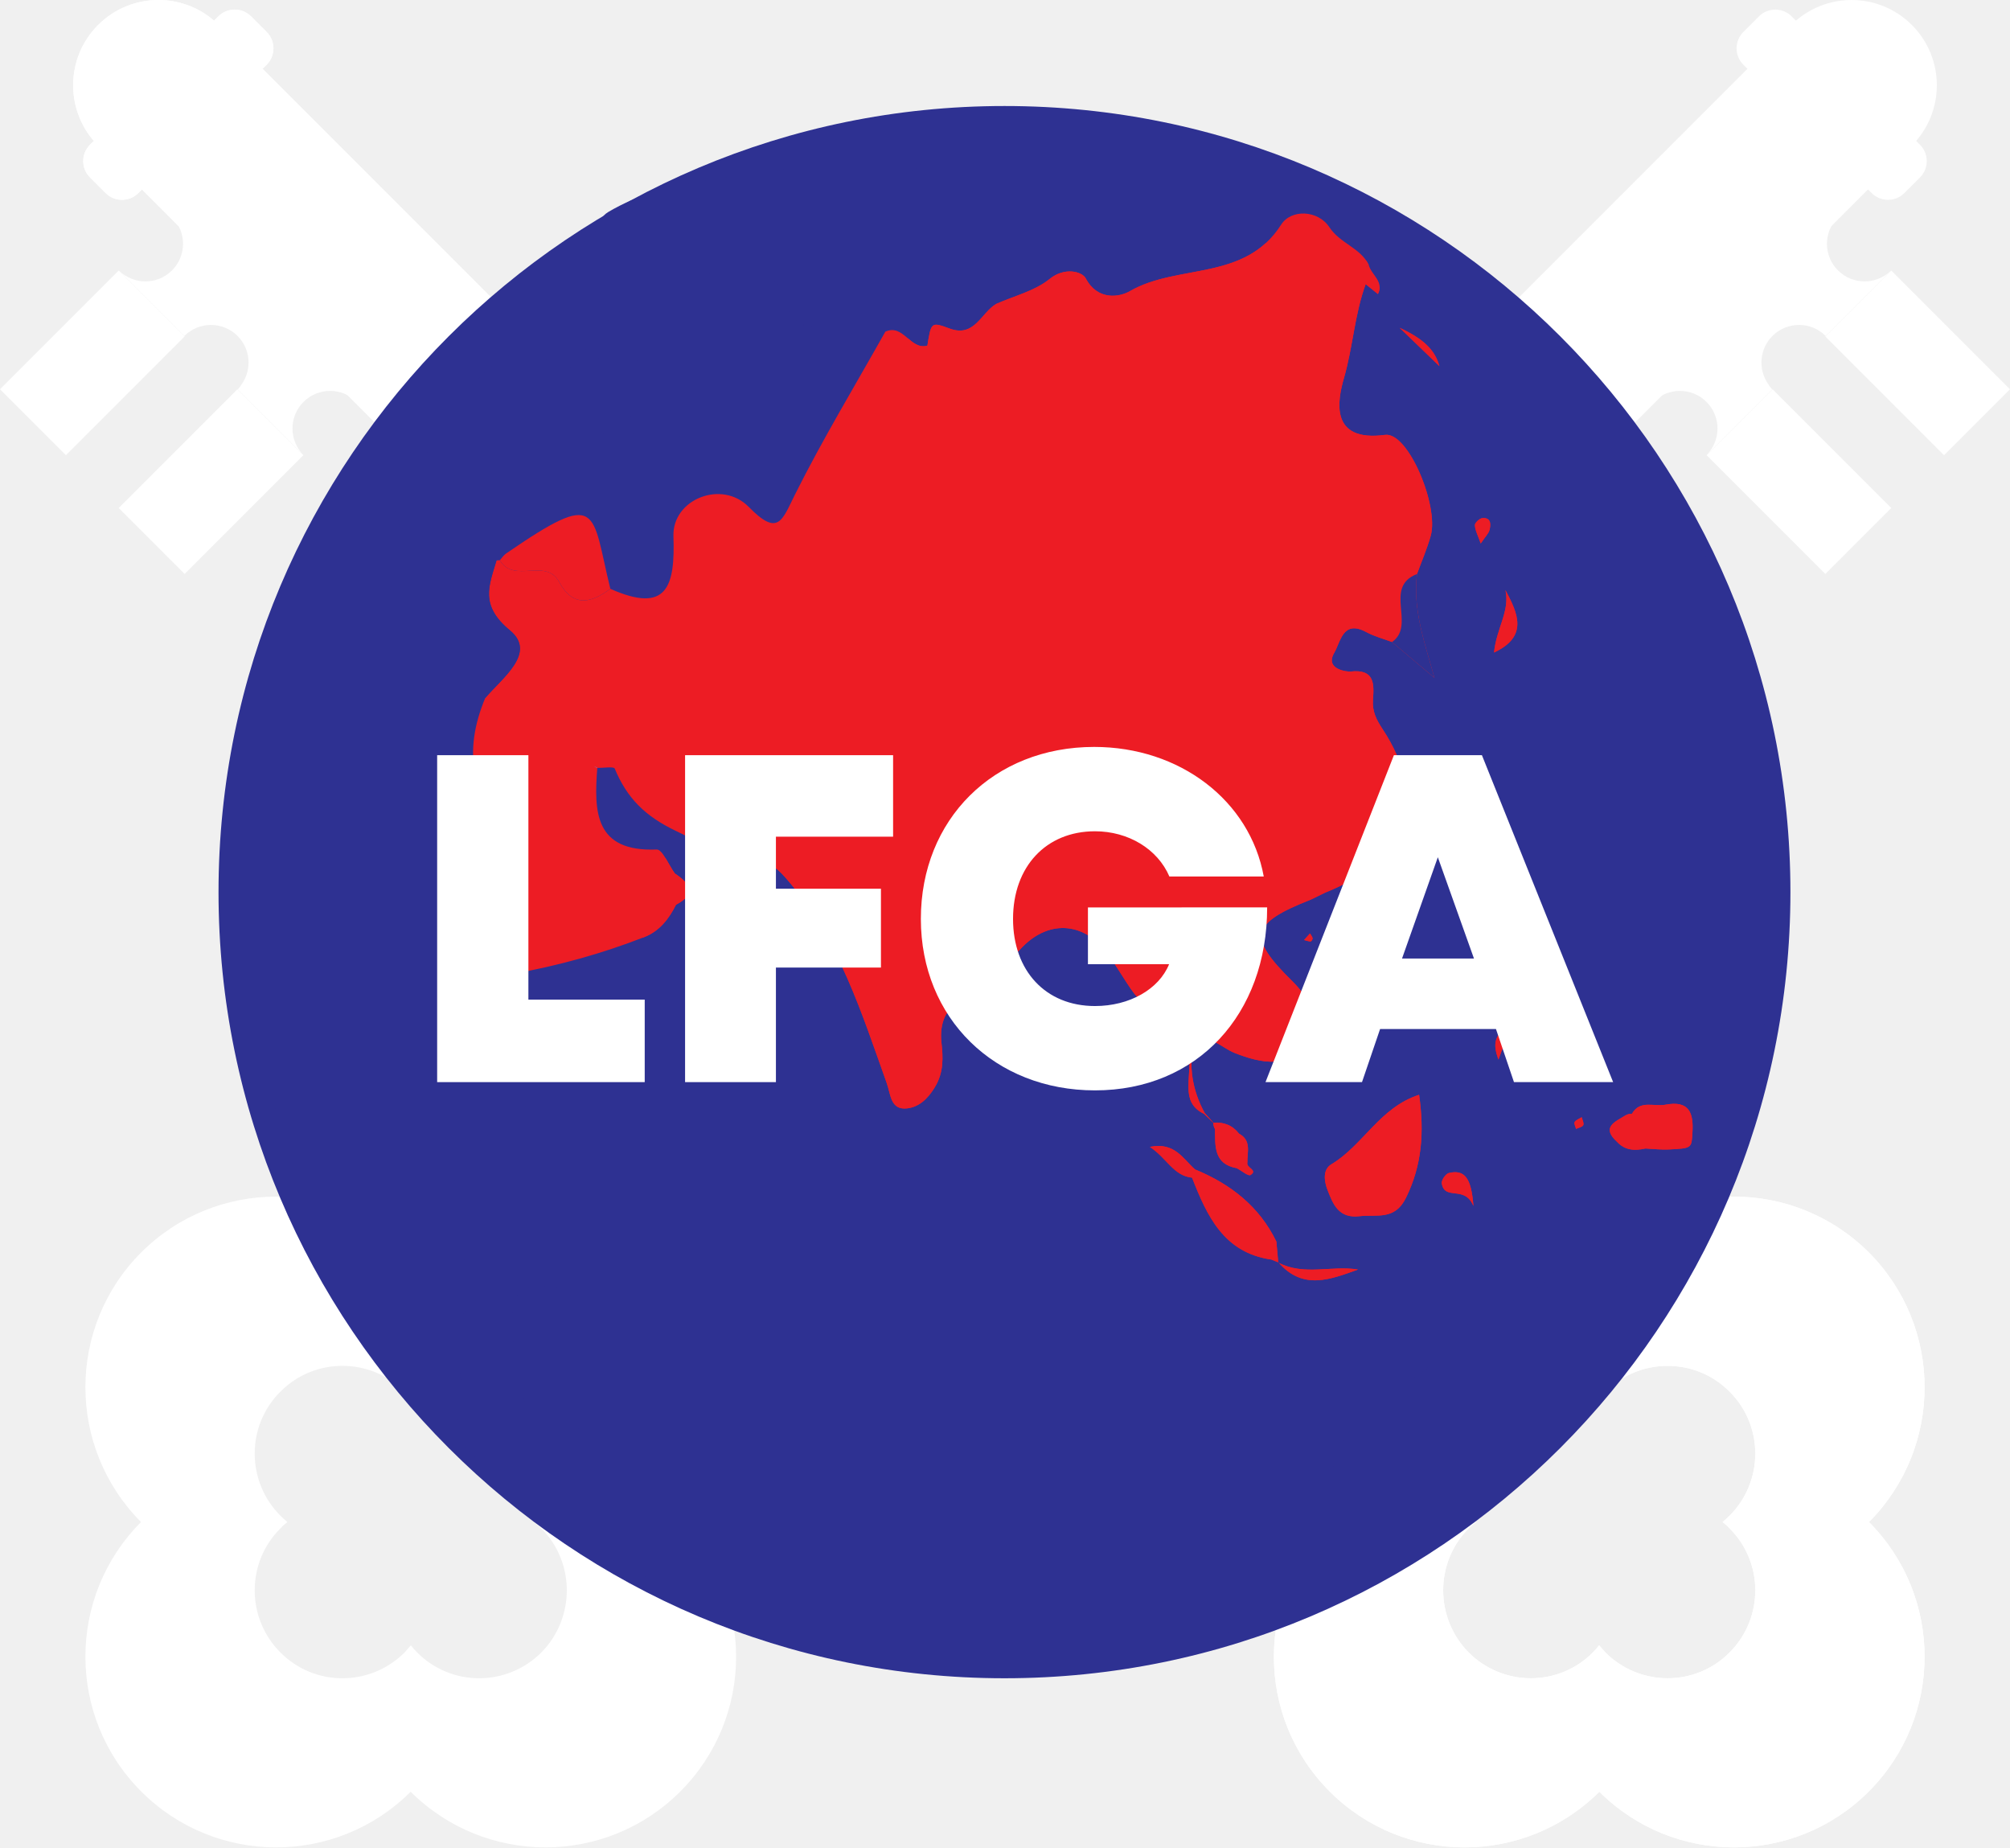
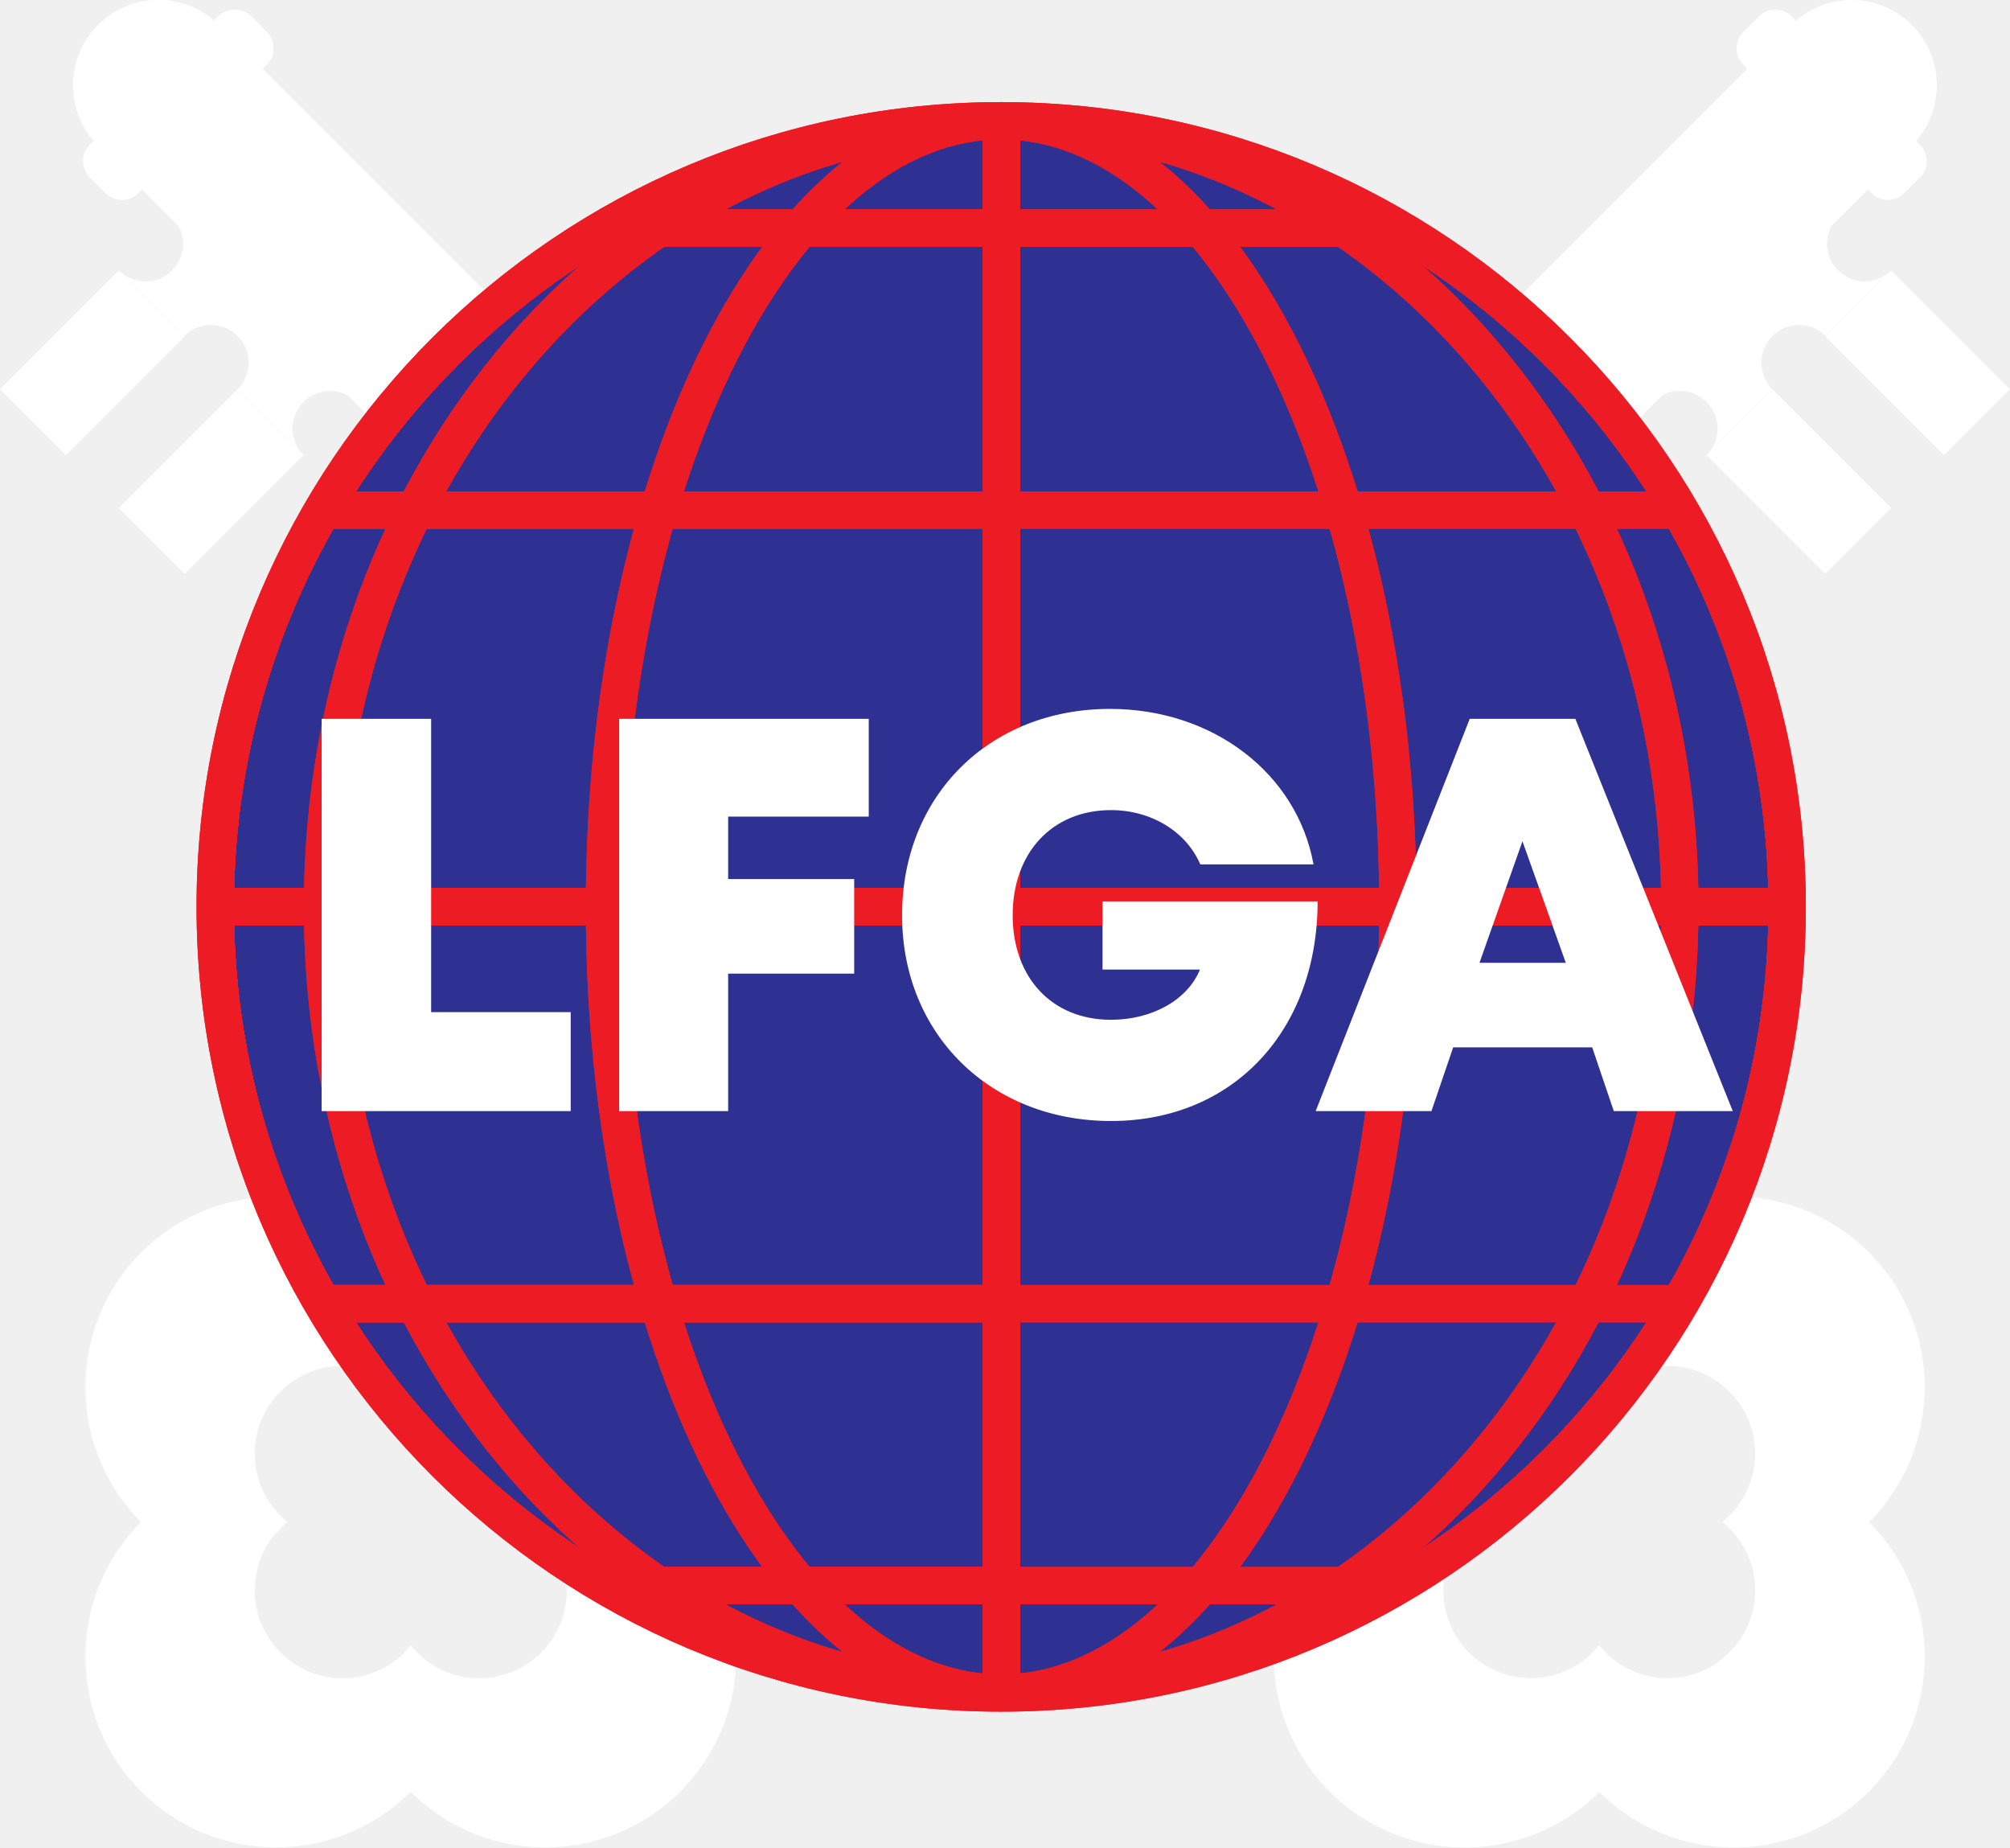
- <svg xmlns="http://www.w3.org/2000/svg" version="1.1" x="0px" y="0px" width="215.247px" height="197.789px" viewBox="0 0 215.247 197.789" style="enable-background:new 0 0 215.247 197.789;" xml:space="preserve">
+ <svg xmlns="http://www.w3.org/2000/svg" xmlns:xlink="http://www.w3.org/1999/xlink" version="1.1" x="0px" y="0px" width="215.247px" height="197.789px" viewBox="0 0 215.247 197.789" style="enable-background:new 0 0 215.247 197.789;" xml:space="preserve">
  <style type="text/css">
	.st0{fill:#FFFFFF;}
	.st1{fill:#2E3192;}
- 	.st2{fill:#ED1C24;}
- 	.st3{fill:#5796E0;}
- 	.st4{fill:none;}
- 	.st5{font-family:'Mont-HeavyDEMO';}
- 	.st6{font-size:50px;}
- 	.st7{letter-spacing:-1;}
+ 	.st2{enable-background:new    ;}
+ 	.st3{clip-path:url(#SVGID_3_);enable-background:new    ;}
+ 	.st4{fill:none;stroke:#ED1C24;stroke-width:4;stroke-miterlimit:10;}
+ 	.st5{clip-path:url(#SVGID_3_);fill:none;stroke:#ED1C24;stroke-width:4;stroke-miterlimit:10;}
+ 	.st6{clip-path:url(#SVGID_4_);enable-background:new    ;}
+ 	.st7{clip-path:url(#SVGID_4_);fill:none;stroke:#ED1C24;stroke-width:4;stroke-miterlimit:10;}
+ 	.st8{fill:none;}
+ 	.st9{clip-path:url(#SVGID_6_);enable-background:new    ;}
+ 	.st10{clip-path:url(#SVGID_6_);fill:none;stroke:#ED1C24;stroke-width:4;stroke-miterlimit:10;}
+ 	.st11{clip-path:url(#SVGID_8_);enable-background:new    ;}
+ 	.st12{clip-path:url(#SVGID_8_);fill:none;stroke:#ED1C24;stroke-width:4;stroke-miterlimit:10;}
+ 	.st13{font-family:'Mont-HeavyDEMO';}
+ 	.st14{font-size:60px;}
+ 	.st15{letter-spacing:-1;}
</style>
  <defs>
</defs>
  <g>
    <g>
      <g>
        <g>
-           <path class="st0" d="M99.16,137.752c3.677,3.645,3.677,9.612,0,13.289c-3.645,3.677-9.612,3.677-13.289,0      c-0.226-0.258-0.452-0.516-0.677-0.774c-0.194,0.258-0.419,0.516-0.677,0.774c-3.645,3.677-9.612,3.677-13.289,0      c-3.645-3.677-3.645-9.644,0-13.289c0.258-0.258,0.516-0.484,0.774-0.677c-0.258-0.226-0.516-0.452-0.774-0.677      c-3.645-3.677-3.645-9.644,0-13.289c3.677-3.677,9.644-3.677,13.289,0c0.258,0.226,0.484,0.484,0.677,0.742      c0.226-0.258,0.452-0.516,0.677-0.742c3.677-3.677,9.644-3.677,13.289,0c3.677,3.645,3.677,9.612,0,13.289      c-0.226,0.226-0.484,0.451-0.742,0.677C98.677,137.268,98.935,137.494,99.16,137.752z" />
-         </g>
-       </g>
-       <g>
-         <g>
          <path class="st0" d="M93.905,98.592l40.85,40.944l3.527,3.527c2.368,2.368,6.241,2.368,8.609,0l4.303-4.303      c2.368-2.368,2.368-6.241,0-8.606l-45.322-45.314C99.274,85.988,94.656,91.873,93.905,98.592z" />
          <path class="st0" d="M40.176,49.618c-0.961,0.961-0.961,2.532,0,3.493l2.754,2.754c0.961,0.961,2.532,0.961,3.493,0      l17.329-17.329c0.961-0.961,0.961-2.532,0-3.493l-2.754-2.754c-0.961-0.961-2.532-0.961-3.493,0L40.176,49.618z" />
          <path class="st0" d="M9.635,15.5c-0.961,0.961-0.961,2.532,0,3.493l1.68,1.68c0.961,0.961,2.532,0.961,3.493,0L28.56,6.922      c0.961-0.961,0.961-2.532,0-3.493l-1.68-1.68c-0.961-0.961-2.532-0.961-3.493,0L9.635,15.5z" />
          <g>
            <g>
              <g>
                <path class="st0" d="M200.12,134.083c-7.971-7.945-20.879-7.971-28.849,0c-7.996-7.971-20.904-7.945-28.875,0         c-7.971,7.971-7.971,20.879,0,28.875c-7.971,7.971-7.971,20.879,0,28.85c7.971,7.971,20.879,7.971,28.875,0.025         c7.971,7.945,20.879,7.945,28.849-0.025c7.971-7.971,7.971-20.879,0.025-28.85         C208.091,154.962,208.091,142.054,200.12,134.083z M185.213,163.635c3.677,3.645,3.677,9.612,0,13.289         c-3.645,3.677-9.612,3.677-13.289,0c-0.226-0.258-0.452-0.516-0.677-0.774c-0.193,0.258-0.419,0.516-0.677,0.774         c-3.645,3.677-9.612,3.677-13.289,0c-3.645-3.677-3.645-9.644,0-13.289c0.258-0.258,0.516-0.484,0.774-0.677         c-0.258-0.226-0.516-0.452-0.774-0.677c-3.645-3.677-3.645-9.644,0-13.289c3.677-3.677,9.644-3.677,13.289,0         c0.258,0.226,0.484,0.484,0.677,0.742c0.226-0.258,0.452-0.516,0.677-0.742c3.677-3.677,9.644-3.677,13.289,0         c3.677,3.645,3.677,9.612,0,13.289c-0.226,0.226-0.484,0.451-0.742,0.677C184.729,163.152,184.987,163.377,185.213,163.635z" />
              </g>
            </g>
            <g>
              <path class="st0" d="M121.021,123.197c-2.857-2.857-7.494-2.857-10.327,0c-0.2,0.175-0.376,0.376-0.526,0.577        c-0.175-0.201-0.351-0.401-0.526-0.577c-2.857-2.857-7.494-2.857-10.327,0c-2.857,2.832-2.857,7.469,0,10.327        c0.175,0.175,0.376,0.351,0.576,0.526c-0.201,0.15-0.401,0.326-0.576,0.526c-2.857,2.832-2.857,7.469,0,10.327        c2.832,2.857,7.469,2.857,10.327,0c0.175-0.201,0.351-0.401,0.526-0.602c0.15,0.2,0.326,0.401,0.526,0.602        c2.832,2.857,7.469,2.857,10.327,0c2.832-2.857,2.832-7.494,0-10.327c-0.2-0.201-0.401-0.376-0.602-0.526        c0.201-0.175,0.401-0.351,0.602-0.526C123.853,130.666,123.853,126.029,121.021,123.197z" />
            </g>
          </g>
          <path class="st0" d="M10.508,15.584l35.357,35.357c3.565,3.565,9.345,3.565,12.91,0l0,0c3.565-3.565,3.565-9.345,0-12.91      L23.419,2.674c-3.565-3.565-9.345-3.565-12.91,0l0,0C6.943,6.239,6.943,12.019,10.508,15.584z" />
        </g>
        <g>
          <g>
-             <rect x="13.61" y="46.569" transform="matrix(0.7071 -0.7071 0.7071 0.7071 -29.8404 31.0832)" class="st0" width="17.981" height="9.986" />
-             <rect x="0.898" y="33.856" transform="matrix(0.7071 -0.7071 0.7071 0.7071 -24.5747 18.3706)" class="st0" width="17.981" height="9.986" />
+             <rect x="17.607" y="42.572" transform="matrix(-0.7071 -0.7071 0.7071 -0.7071 2.1215 104.0031)" class="st0" width="9.986" height="17.981" />
+             <rect x="4.895" y="29.859" transform="matrix(-0.7071 -0.7071 0.7071 -0.7071 -10.5911 73.3123)" class="st0" width="9.986" height="17.981" />
            <g>
              <path class="st0" d="M18.421,28.95c-1.573,1.573-4.122,1.573-5.695,0l7.018,7.018c1.573-1.573,4.122-1.573,5.695,0        c1.381,1.381,1.547,3.514,0.503,5.079c-0.133,0.228-0.288,0.445-0.481,0.638l7.04,7.04c-1.573-1.573-1.573-4.122,0-5.695        c1.573-1.573,4.122-1.573,5.695,0L18.421,23.255C19.994,24.827,19.994,27.377,18.421,28.95z" />
            </g>
          </g>
          <g>
            <path class="st0" d="M93.905,98.592l40.85,40.944l3.527,3.527c2.368,2.368,6.241,2.368,8.609,0l4.303-4.303       c2.368-2.368,2.368-6.241,0-8.606l-45.322-45.314C99.274,85.988,94.656,91.873,93.905,98.592z" />
            <path class="st0" d="M40.176,49.618c-0.961,0.961-0.961,2.532,0,3.493l2.754,2.754c0.961,0.961,2.532,0.961,3.493,0       l17.329-17.329c0.961-0.961,0.961-2.532,0-3.493l-2.754-2.754c-0.961-0.961-2.532-0.961-3.493,0L40.176,49.618z" />
            <path class="st0" d="M9.635,15.5c-0.961,0.961-0.961,2.532,0,3.493l1.68,1.68c0.961,0.961,2.532,0.961,3.493,0L28.56,6.922       c0.961-0.961,0.961-2.532,0-3.493l-1.68-1.68c-0.961-0.961-2.532-0.961-3.493,0L9.635,15.5z" />
            <g>
              <g>
                <path class="st0" d="M115.44,128.778c-2.857-2.857-7.494-2.857-10.327,0c-0.2,0.175-0.376,0.376-0.526,0.577         c-0.175-0.201-0.351-0.401-0.526-0.577c-2.857-2.857-7.494-2.857-10.327,0c-2.857,2.832-2.857,7.469,0,10.327         c0.175,0.175,0.376,0.351,0.576,0.526c-0.201,0.15-0.401,0.326-0.576,0.526c-2.857,2.832-2.857,7.469,0,10.327         c2.832,2.857,7.469,2.857,10.327,0c0.175-0.201,0.351-0.401,0.526-0.602c0.15,0.2,0.326,0.401,0.526,0.602         c2.832,2.857,7.469,2.857,10.327,0c2.832-2.857,2.832-7.494,0-10.327c-0.2-0.201-0.401-0.376-0.602-0.526         c0.201-0.175,0.401-0.351,0.602-0.526C118.272,136.247,118.272,131.61,115.44,128.778z" />
              </g>
              <g>
                <g>
                  <path class="st0" d="M200.12,134.083c-7.971-7.945-20.879-7.971-28.849,0c-7.996-7.971-20.904-7.945-28.875,0          c-7.971,7.971-7.971,20.879,0,28.875c-7.971,7.971-7.971,20.879,0,28.85c7.971,7.971,20.879,7.971,28.875,0.025          c7.971,7.945,20.879,7.945,28.849-0.025c7.971-7.971,7.971-20.879,0.025-28.85          C208.091,154.962,208.091,142.054,200.12,134.083z M185.213,163.635c3.677,3.645,3.677,9.612,0,13.289          c-3.645,3.677-9.612,3.677-13.289,0c-0.226-0.258-0.452-0.516-0.677-0.774c-0.193,0.258-0.419,0.516-0.677,0.774          c-3.645,3.677-9.612,3.677-13.289,0c-3.645-3.677-3.645-9.644,0-13.289c0.258-0.258,0.516-0.484,0.774-0.677          c-0.258-0.226-0.516-0.452-0.774-0.677c-3.645-3.677-3.645-9.644,0-13.289c3.677-3.677,9.644-3.677,13.289,0          c0.258,0.226,0.484,0.484,0.677,0.742c0.226-0.258,0.452-0.516,0.677-0.742c3.677-3.677,9.644-3.677,13.289,0          c3.677,3.645,3.677,9.612,0,13.289c-0.226,0.226-0.484,0.451-0.742,0.677C184.729,163.152,184.987,163.377,185.213,163.635z          " />
                </g>
              </g>
            </g>
            <path class="st0" d="M10.508,15.584l35.357,35.357c3.565,3.565,9.345,3.565,12.91,0l0,0c3.565-3.565,3.565-9.345,0-12.91       L23.419,2.674c-3.565-3.565-9.345-3.565-12.91,0l0,0C6.943,6.239,6.943,12.019,10.508,15.584z" />
          </g>
        </g>
        <g>
          <g>
            <rect x="187.653" y="42.572" transform="matrix(0.7071 -0.7071 0.7071 0.7071 19.9648 151.3237)" class="st0" width="9.986" height="17.981" />
            <rect x="200.366" y="29.859" transform="matrix(0.7071 -0.7071 0.7071 0.7071 32.6774 156.5894)" class="st0" width="9.986" height="17.981" />
            <g>
              <path class="st0" d="M196.825,28.95c1.573,1.573,4.122,1.573,5.695,0l-7.018,7.018c-1.573-1.573-4.122-1.573-5.695,0        c-1.381,1.381-1.547,3.514-0.503,5.079c0.133,0.228,0.288,0.445,0.481,0.638l-7.04,7.04c1.573-1.573,1.573-4.122,0-5.695        c-1.573-1.573-4.122-1.573-5.695,0l19.774-19.774C195.253,24.827,195.253,27.377,196.825,28.95z" />
            </g>
          </g>
          <g>
            <path class="st0" d="M121.342,98.592l-40.85,40.944l-3.527,3.527c-2.368,2.368-6.241,2.368-8.609,0l-4.303-4.303       c-2.368-2.368-2.368-6.241,0-8.606l45.322-45.314C115.973,85.988,120.59,91.873,121.342,98.592z" />
            <path class="st0" d="M175.071,49.618c0.961,0.961,0.961,2.532,0,3.493l-2.754,2.754c-0.961,0.961-2.532,0.961-3.493,0       l-17.329-17.329c-0.961-0.961-0.961-2.532,0-3.493l2.754-2.754c0.961-0.961,2.532-0.961,3.493,0L175.071,49.618z" />
            <path class="st0" d="M205.611,15.5c0.961,0.961,0.961,2.532,0,3.493l-1.68,1.68c-0.961,0.961-2.532,0.961-3.493,0       L186.687,6.922c-0.961-0.961-0.961-2.532,0-3.493l1.68-1.68c0.961-0.961,2.532-0.961,3.493,0L205.611,15.5z" />
            <g>
              <g>
                <g>
                  <path class="st0" d="M72.851,134.083c-7.971-7.945-20.879-7.971-28.875,0c-7.971-7.971-20.879-7.945-28.849,0          c-7.971,7.971-7.971,20.879-0.025,28.875c-7.946,7.971-7.946,20.879,0.025,28.85c7.971,7.971,20.879,7.971,28.849,0.025          c7.996,7.945,20.904,7.945,28.875-0.025s7.971-20.879,0-28.85C80.822,154.962,80.822,142.054,72.851,134.083z           M57.965,163.635c3.645,3.645,3.645,9.612,0,13.289c-3.677,3.677-9.644,3.677-13.289,0          c-0.258-0.258-0.484-0.516-0.677-0.774c-0.226,0.258-0.452,0.516-0.677,0.774c-3.677,3.677-9.644,3.677-13.289,0          c-3.677-3.677-3.677-9.644,0-13.289c0.226-0.258,0.484-0.484,0.742-0.677c-0.258-0.226-0.516-0.452-0.742-0.677          c-3.677-3.677-3.677-9.644,0-13.289c3.645-3.677,9.612-3.677,13.289,0c0.226,0.226,0.452,0.484,0.677,0.742          c0.194-0.258,0.419-0.516,0.677-0.742c3.645-3.677,9.612-3.677,13.289,0c3.645,3.645,3.645,9.612,0,13.289          c-0.258,0.226-0.516,0.451-0.774,0.677C57.449,163.152,57.707,163.377,57.965,163.635z" />
                </g>
              </g>
            </g>
            <path class="st0" d="M204.738,15.584l-35.357,35.357c-3.565,3.565-9.345,3.565-12.91,0l0,0c-3.565-3.565-3.565-9.345,0-12.91       l35.357-35.357c3.565-3.565,9.345-3.565,12.91,0l0,0C208.303,6.239,208.303,12.019,204.738,15.584z" />
          </g>
        </g>
+       </g>
+     </g>
+   </g>
+   <circle class="st1" cx="107.623" cy="97.254" r="84.166" />
+   <g>
+     <g class="st2">
+       <g class="st2">
+         <defs>
+           <ellipse id="SVGID_2_" class="st2" cx="107.215" cy="97.094" rx="84.168" ry="84.163" />
+         </defs>
+         <clipPath id="SVGID_3_">
+           <use xlink:href="#SVGID_2_" style="overflow:visible;" />
+         </clipPath>
+         <g class="st3">
+           <g>
+             <path class="st4" d="M107.215,181.26c46.485,0,84.168-37.683,84.168-84.168c0,0-37.683,0-84.168,0       C107.215,143.577,107.215,181.26,107.215,181.26z" />
+             <path class="st4" d="M149.697,169.769c0,0-19.02,0-42.481,0" />
+             <path class="st4" d="M179.892,139.573c0,0-32.538,0-72.677,0" />
+             <path class="st4" d="M107.215,181.26c40.138,0,72.677-37.683,72.677-84.168" />
+             <path class="st4" d="M107.215,181.26c23.462,0,42.481-37.683,42.481-84.168" />
+           </g>
+           <g>
+             <path class="st4" d="M107.215,181.26c0,0,0-37.683,0-84.168c-46.485,0-84.168,0-84.168,0       C23.047,143.577,60.73,181.26,107.215,181.26z" />
+             <path class="st4" d="M107.215,169.769c-23.462,0-42.481,0-42.481,0" />
+             <path class="st4" d="M107.215,139.573c-40.138,0-72.677,0-72.677,0" />
+             <path class="st4" d="M107.215,181.26c-23.462,0-42.481-37.683-42.481-84.168" />
+             <path class="st4" d="M107.215,181.26c-40.138,0-72.677-37.683-72.677-84.168" />
+           </g>
+           <g>
+             <path class="st4" d="M107.215,181.26c-46.485,0-84.168-37.683-84.168-84.168c0,0,37.683,0,84.168,0       C107.215,143.577,107.215,181.26,107.215,181.26z" />
+             <path class="st4" d="M64.734,169.769c0,0,19.02,0,42.481,0" />
+             <path class="st4" d="M34.539,139.573c0,0,32.538,0,72.677,0" />
+           </g>
+           <g>
+             <path class="st4" d="M191.383,97.092c0-46.485-37.683-84.159-84.168-84.159c0,0,0,37.674,0,84.159       C153.7,97.092,191.383,97.092,191.383,97.092z" />
+             <path class="st4" d="M179.892,54.613c0,0-32.538,0-72.677,0" />
+             <path class="st4" d="M149.697,24.422c0,0-19.02,0-42.481,0" />
+             <path class="st4" d="M179.892,97.092c0-46.485-32.538-84.159-72.677-84.159" />
+             <path class="st4" d="M149.697,97.092c0-46.485-19.019-84.159-42.481-84.159" />
+           </g>
+           <g>
+             <path class="st4" d="M107.215,97.092c0-46.485,0-84.159,0-84.159c-46.485,0-84.168,37.674-84.168,84.159       C23.047,97.092,60.731,97.092,107.215,97.092z" />
+             <path class="st4" d="M107.215,54.613c-40.138,0-72.677,0-72.677,0" />
+             <path class="st4" d="M107.215,24.422c-23.462,0-42.481,0-42.481,0" />
+             <path class="st4" d="M64.734,97.092c0-46.485,19.019-84.159,42.481-84.159" />
+             <path class="st4" d="M34.539,97.092c0-46.485,32.538-84.159,72.677-84.159" />
+           </g>
+           <g>
+             <path class="st4" d="M23.047,97.092c0-46.485,37.683-84.159,84.168-84.159c0,0,0,37.674,0,84.159       C60.731,97.092,23.047,97.092,23.047,97.092z" />
+             <path class="st4" d="M34.539,54.613c0,0,32.538,0,72.677,0" />
+             <path class="st4" d="M64.734,24.422c0,0,19.02,0,42.481,0" />
+           </g>
+         </g>
+         <ellipse class="st5" cx="107.215" cy="97.094" rx="84.168" ry="84.163" />
+         <use xlink:href="#SVGID_2_" style="overflow:visible;fill:none;stroke:#ED1C24;stroke-width:4;stroke-miterlimit:10;" />
+       </g>
+       <g class="st2">
+         <defs>
+           <ellipse id="SVGID_1_" class="st2" cx="107.215" cy="97.094" rx="84.168" ry="84.163" />
+         </defs>
+         <clipPath id="SVGID_4_">
+           <use xlink:href="#SVGID_1_" style="overflow:visible;" />
+         </clipPath>
+         <g class="st6">
+           <g>
+             <path class="st4" d="M107.215,181.26c0,0,0-37.683,0-84.168c-46.485,0-84.168,0-84.168,0       C23.047,143.577,60.73,181.26,107.215,181.26z" />
+             <path class="st4" d="M107.215,169.769c-23.462,0-42.481,0-42.481,0" />
+             <path class="st4" d="M107.215,139.573c-40.138,0-72.677,0-72.677,0" />
+           </g>
+           <g>
+             <path class="st4" d="M107.215,181.26c-46.485,0-84.168-37.683-84.168-84.168c0,0,37.683,0,84.168,0       C107.215,143.577,107.215,181.26,107.215,181.26z" />
+             <path class="st4" d="M64.734,169.769c0,0,19.02,0,42.481,0" />
+             <path class="st4" d="M34.539,139.573c0,0,32.538,0,72.677,0" />
+             <path class="st4" d="M107.215,181.26c-40.138,0-72.677-37.683-72.677-84.168" />
+             <path class="st4" d="M107.215,181.26c-23.462,0-42.481-37.683-42.481-84.168" />
+           </g>
+           <g>
+             <path class="st4" d="M107.215,181.26c0,0,0-37.683,0-84.168c46.485,0,84.168,0,84.168,0       C191.383,143.577,153.7,181.26,107.215,181.26z" />
+             <path class="st4" d="M107.215,169.769c23.462,0,42.481,0,42.481,0" />
+             <path class="st4" d="M107.215,139.573c40.138,0,72.677,0,72.677,0" />
+             <path class="st4" d="M107.215,181.26c23.462,0,42.481-37.683,42.481-84.168" />
+             <path class="st4" d="M107.215,181.26c40.138,0,72.677-37.683,72.677-84.168" />
+           </g>
+           <g>
+             <path class="st4" d="M107.215,97.092c0-46.485,0-84.159,0-84.159c-46.485,0-84.168,37.674-84.168,84.159       C23.047,97.092,60.731,97.092,107.215,97.092z" />
+             <path class="st4" d="M107.215,54.613c-40.138,0-72.677,0-72.677,0" />
+             <path class="st4" d="M107.215,24.422c-23.462,0-42.481,0-42.481,0" />
+           </g>
+           <g>
+             <path class="st4" d="M23.047,97.092c0-46.485,37.683-84.159,84.168-84.159c0,0,0,37.674,0,84.159       C60.731,97.092,23.047,97.092,23.047,97.092z" />
+             <path class="st4" d="M34.539,54.613c0,0,32.538,0,72.677,0" />
+             <path class="st4" d="M64.734,24.422c0,0,19.02,0,42.481,0" />
+             <path class="st4" d="M34.539,97.092c0-46.485,32.538-84.159,72.677-84.159" />
+             <path class="st4" d="M64.734,97.092c0-46.485,19.019-84.159,42.481-84.159" />
+           </g>
+           <g>
+             <path class="st4" d="M107.215,97.092c0-46.485,0-84.159,0-84.159c46.485,0,84.168,37.674,84.168,84.159       C191.383,97.092,153.7,97.092,107.215,97.092z" />
+             <path class="st4" d="M107.215,54.613c40.138,0,72.677,0,72.677,0" />
+             <path class="st4" d="M107.215,24.422c23.462,0,42.481,0,42.481,0" />
+             <path class="st4" d="M149.697,97.092c0-46.485-19.019-84.159-42.481-84.159" />
+             <path class="st4" d="M179.892,97.092c0-46.485-32.538-84.159-72.677-84.159" />
+           </g>
+         </g>
+         <ellipse class="st7" cx="107.215" cy="97.094" rx="84.168" ry="84.163" />
+         <use xlink:href="#SVGID_1_" style="overflow:visible;fill:none;stroke:#ED1C24;stroke-width:4;stroke-miterlimit:10;" />
      </g>
    </g>
  </g>
  <g>
-     <circle class="st1" cx="107.567" cy="95.516" r="84.166" />
-     <path class="st2" d="M123.141,148.743l31.251-11.668l14.208-9.769l9.411,1.805l3.249-5.195l4.64-9.437l-7.889-27.736l-8.436-29.916   l-9.58-17.219c0,0-16.068-10.268-13.415-11.234s-18.922-3.298-18.922-3.298H97.233v17l-3.667,28.698v12.412l-14-1.148   L68.495,95.192l1.524,24.999l23.547,14.665L123.141,148.743z" />
-     <g>
-       <g>
-         <path class="st1" d="M94.807,35.51c-1.976-0.049-3.975,0.073-5.921-0.196c-2.02-0.279-4.339-0.182-4.682-3.301     c-0.204-1.855-2.195-2.432-3.774-2.747c-5.352-1.069-15.652,3.286-17.842,8.329c-1.156,2.662-2.138,1.702-3.454,1.149     c-3.463-1.455-4.563-1.347-7.773,1.617c-1.094,1.01-1.905,2.67-3.611,1.211c-1.697-1.451-0.991-3.127,0.327-4.313     c4.517-4.063,7.55-10.011,14.271-11.319c1.67-0.325,1.339-2.386,2.793-3.245c6.419-3.791,13.662-3.467,20.586-4.858     c3.644-0.732,6.344,0.494,9.505,0.936c1.552,0.217,4.801-1.036,4.514-4.156c-0.228-2.471,0.929-2.632,3.257-2.875     c5.572-0.582,10.368,1.12,15.678,1.36c5.564,0.251,10.079,2.183,14.556,5.178c1.828,1.223,4.427,1.294,7.661,2.15     c-1.305-1.339-3.078-1.148-2.645-2.563c1.427-0.129,2.8,0.26,3,1.5c0.443,2.747,2.818,2.132,4.692,2.774     c5.32,1.821,10.315,4.362,13.127,9.637c0.444,0.833,0.894,1.098,1.672,1.456c7.557,3.473,12.019,9.459,16.19,16.691     c4.05,7.023,8.801,13.645,10.574,21.583c2.303,10.311,4.977,20.457,2.312,31.538c-1.033,4.297-0.818,9.559-1.97,14.179     c-1.463,5.866-3.885,11.463-7.711,16.3c-0.089,0.113-0.417,0.135-0.419,0.205c-0.182,7.987-5.868,2.644-8.917,3.621     c-1.168,0.374-2.407-0.302-2.679-1.596c-0.231-1.097,1.887-0.537,1.684-1.961c-1.842-1.117-2.522,0.98-2.875,1.658     c-2.324,4.459-8.358,3.742-10.683,7.434c-3.939,6.255-14.096,7.426-13.766,17.11c0.036,1.058-0.172,1.787,0.783,2.464     c0.982,0.697,1.823,0.69,2.638-0.173c2.926-3.097,7.69-3.006,10.609-6.179c1.328-1.444,2.907-0.814,4.591-0.257     c2.225,0.737,2.523,1.632,0.612,2.856c-6.086,3.896-11.943,8.336-18.454,11.344c-12.17,5.623-24.962,9.208-38.664,8.249     c-2.819-0.197-5.416-1.118-8.085-1.548c-3.267-0.526-6.494-1.074-9.738-1.781c-2.386-0.52-4.867-0.426-7.221-1.488     c-9.829-4.437-19.973-8.306-27.631-16.402c-1.692-1.789-3.728-2.763-2.674-6.387c1.041-3.581-2.52-8.033,1.807-11.566     c0.548-0.447-1.01-2.94-1.392-4.621c-2.032-8.947-1.836-10.085,5.554-15.099c3.219-2.184,3.434-6.098,5.642-8.914     c1.149-1.465-1.694-1.959-3.378-2.146c-2.414-0.268-4.436-1.053-2.485-4.097c4.787-0.865,9.459-2.15,13.989-3.921     c1.622-0.634,2.644-1.941,3.403-3.465c2.288-1.205,1.459-2.292-0.127-3.351c-0.648-0.896-1.328-2.589-1.938-2.564     c-6.675,0.268-6.72-4.062-6.36-8.766c0,0-0.031,0.032-0.031,0.032c0.655,0.013,1.792-0.175,1.893,0.068     c1.307,3.138,3.217,5.082,6.56,6.679c2.784,1.33,5.366,2.931,8.464,3.196c1.787,0.153,2.51,0.901,3.702,2.314     c5.34,6.332,7.718,13.961,10.405,21.486c0.443,1.242,0.4,2.913,2.189,2.706c1.231-0.142,2.182-0.974,2.964-2.268     c0.984-1.628,0.877-3.235,0.704-4.793c-0.232-2.092,0.537-3.787,2.14-4.513c2.814-1.274,4.481-3.598,6.499-5.671     c3.025-3.107,6.894-2.637,9.356,0.944c1.073,1.561,2.817,4.583,3.145,4.437c3.422-1.518,3.23,1.662,4.382,3.013     c1.329,1.554,1.083,3.499,0.985,5.248c-0.099,1.772-0.247,3.295,1.618,4.195c0.33,0.317,0.66,0.634,0.99,0.952     c-0.003,0.242,0.059,0.467,0.184,0.674c0.019,1.821-0.15,3.748,2.34,4.189c0.499,0.264,1.217,0.879,1.457,0.729     c0.852-0.533-0.502-0.778-0.331-1.318c-0.034-1.111,0.469-2.376-0.892-3.107c-0.698-0.901-1.629-1.258-2.748-1.178     c-0.308-0.341-0.615-0.681-0.923-1.022c-1.354-2.447-1.742-5.043-1.202-7.783c1.847-0.682,2.947,0.768,4.411,1.347     c2.723,1.076,6.086,1.834,7.918-1.332c1.271-2.197,0.113-4.517-1.781-6.381c-4.805-4.726-4.438-6.171,1.992-8.703     c0.512-0.249,1.024-0.498,1.535-0.747c8.737-3.475,11.088-10.084,6.167-17.509c-0.658-0.993-1.122-1.9-1.031-3.137     c0.121-1.642,0.221-3.331-2.404-3.03c-0.327,0.037-2.791-0.215-1.743-2.005c0.685-1.17,0.918-3.585,3.438-2.22     c0.856,0.464,1.829,0.713,2.749,1.06c1.517,1.28,3.034,2.561,4.551,3.841c-1.077-3.837-2.336-7.307-1.874-11.122     c0.497-1.369,1.086-2.712,1.473-4.111c0.88-3.184-2.412-11.115-4.891-10.782c-6.012,0.806-5.077-3.757-4.4-6.101     c0.96-3.325,1.133-6.801,2.321-10.037c0.439,0.352,0.877,0.705,1.316,1.057c0.68-1.355-0.717-2.053-0.982-3.109     c-0.891-1.848-3.057-2.286-4.218-4.041c-1.224-1.851-4.094-1.967-5.173-0.273c-3.878,6.088-11.06,4.152-16.188,7.113     c-1.151,0.664-3.47,1.015-4.725-1.358c-0.404-0.765-2.292-1.232-3.864,0.048c-1.586,1.291-3.796,1.817-5.733,2.679     c-1.616,0.949-2.31,3.612-4.957,2.645c-2.002-0.732-2.006-0.722-2.409,1.82C97.472,37.528,96.766,34.631,94.807,35.51z      M136.886,135.176c-0.067-0.748-0.135-1.497-0.202-2.245c-1.835-3.78-4.91-6.162-8.71-7.727     c-1.274-1.107-2.169-2.962-4.833-2.412c1.821,1.208,2.525,3.093,4.515,3.295c1.605,4.112,3.404,8.038,8.498,8.77     c0.248,0.107,0.499,0.205,0.753,0.295c2.625,3.042,5.581,1.819,8.522,0.773C142.598,135.454,139.644,136.632,136.886,135.176z      M173.172,122.259c0.852,0.92,1.91,0.955,3.034,0.705c0.823,0.038,1.649,0.14,2.469,0.102c2.548-0.119,2.459-0.145,2.565-1.8     c0.137-2.149-0.365-3.473-2.909-2.987c-1.219,0.233-2.694-0.545-3.568,0.963c-0.247-0.003-0.479,0.055-0.695,0.175     C172.97,120.113,171.422,120.667,173.172,122.259z M151.968,117.213c-4.227,1.368-5.996,5.413-9.391,7.439     c-0.963,0.575-0.768,1.837-0.414,2.75c0.589,1.517,1.183,3.073,3.418,2.81c1.87-0.22,3.779,0.494,4.994-1.992     C152.269,124.753,152.539,121.241,151.968,117.213z M61.296,143.987c-0.468-1.622,0.877-4.28-2.362-4.682     c-1.619-0.201-3.265,0.071-3.272,1.968c-0.009,2.838-0.181,5.793,1.297,8.422c0.85,1.512,2.199,2.695,3.925,2.027     c1.967-0.762,0.262-2.127,0.156-3.274C60.909,147.026,61.186,145.568,61.296,143.987z M159.995,69.862     c3.692-1.734,2.552-4.183,1.224-6.672C161.709,65.443,160.244,67.277,159.995,69.862z M154.142,39.199     c-0.46-1.689-1.666-2.908-4.254-4.101C151.799,36.94,153.054,38.15,154.142,39.199z M157.783,129.111     c-0.221-3.016-0.95-3.918-2.63-3.522c-0.336,0.079-0.812,0.776-0.756,1.109C154.715,128.599,156.848,126.85,157.783,129.111z      M158.566,58.186c0.49-0.73,0.848-1.062,0.947-1.459c0.149-0.595,0.159-1.331-0.761-1.255c-0.305,0.025-0.818,0.499-0.809,0.753     C157.962,56.765,158.26,57.296,158.566,58.186z M161.862,109.602c-2.126,1.244-1.89,2.432-1.398,3.841     C160.884,112.289,161.251,111.28,161.862,109.602z M169.384,119.613c-0.262,0.167-0.605,0.281-0.757,0.518     c-0.097,0.152,0.089,0.484,0.148,0.736c0.268-0.128,0.661-0.191,0.769-0.401C169.648,120.264,169.456,119.911,169.384,119.613z      M140.283,99.938c-0.237,0.265-0.435,0.484-0.632,0.704c0.233,0.057,0.466,0.147,0.7,0.152c0.073,0.002,0.23-0.236,0.211-0.34     C140.531,100.279,140.39,100.123,140.283,99.938z" />
-         <path class="st2" d="M126.338,109.816c-1.152-1.351-0.96-4.531-4.382-3.013c-0.328,0.146-2.072-2.876-3.145-4.437     c-2.462-3.581-6.331-4.051-9.356-0.944c-2.018,2.073-3.685,4.397-6.499,5.671c-1.603,0.726-2.373,2.421-2.14,4.513     c0.173,1.558,0.281,3.165-0.704,4.793c-0.782,1.294-1.733,2.125-2.964,2.268c-1.79,0.207-1.746-1.464-2.189-2.706     c-2.687-7.525-5.065-15.154-10.405-21.486c-1.191-1.413-1.915-2.161-3.702-2.314c-3.098-0.265-5.68-1.867-8.464-3.196     c-3.343-1.597-5.253-3.541-6.56-6.679c-0.101-0.243-1.238-0.056-1.893-0.068c-0.112-0.06-0.224-0.12-0.336-0.181     c0.122,0.05,0.245,0.099,0.367,0.149c-0.361,4.704-0.316,9.034,6.36,8.766c0.611-0.025,1.291,1.669,1.936,2.563     c-0.376,1.133-0.354,2.251,0.13,3.352c-0.759,1.524-1.78,2.83-3.403,3.465c-4.53,1.771-9.202,3.056-13.989,3.921     c-0.348-0.327-0.697-0.653-1.045-0.98c0.136-6.613-2.879-12.864-2.276-19.538c0.014-0.159-0.483-0.365-0.742-0.549     c-0.645-2.935-0.108-5.727,1.021-8.448c1.83-2.165,5.562-4.842,2.65-7.248c-3.253-2.688-2.24-4.772-1.436-7.492     c0,0,0.36-0.022,0.36-0.021c1.465,2.557,4.917-0.307,6.342,2.318c1.5,2.762,3.415,2.286,5.487,0.747     c6.097,2.713,6.939-0.267,6.756-5.622c-0.136-3.981,5.183-6.091,8.074-3.139c3.154,3.221,3.553,1.444,4.944-1.337     c2.969-5.939,6.42-11.638,9.674-17.435c1.959-0.879,2.665,2.018,4.503,1.499c1.337,1.433,2.742,2.939,4.572,0.734     c1.265-1.524,5.235-1.676,2.797-5.203c1.937-0.861,4.146-1.387,5.733-2.679c1.572-1.279,3.459-0.812,3.864-0.048     c1.255,2.373,3.574,2.022,4.725,1.358c5.128-2.96,12.31-1.024,16.188-7.113c1.079-1.694,3.949-1.577,5.173,0.273     c1.161,1.755,3.327,2.194,4.218,4.041c-0.943,0.549-0.538,1.317-0.333,2.052c-1.189,3.236-1.361,6.712-2.321,10.037     c-0.677,2.344-1.612,6.908,4.4,6.101c2.479-0.332,5.771,7.599,4.891,10.782c-0.387,1.399-0.976,2.742-1.473,4.108     c-3.652,1.412-0.071,5.484-2.677,7.283c-0.92-0.347-1.892-0.596-2.749-1.06c-2.52-1.365-2.753,1.049-3.438,2.22     c-1.048,1.789,1.416,2.042,1.743,2.005c2.625-0.3,2.525,1.388,2.404,3.03c-0.091,1.237,0.373,2.144,1.031,3.137     c4.92,7.425,2.57,14.035-6.166,17.507c-0.756-0.252-1.467-0.41-1.536,0.749c-6.43,2.532-6.798,3.977-1.992,8.703     c1.895,1.864,3.052,4.184,1.781,6.381c-1.831,3.166-5.194,2.409-7.918,1.332c-1.464-0.579-2.563-2.029-4.41-1.348     C127.639,110.572,127.936,109.304,126.338,109.816z M106.741,70.106c-1.088-0.472,0.406-3.267-2.164-2.406     c-1.321-0.297-2.991-1.468-3.109,1.243c-2.279,0.896-0.666,1.799-0.005,2.7c1.473-2.124,4.18,1.335,5.558-1.229     c0.635-0.106,1.447,1.217,1.892-0.162c0.248-0.767,0.202-1.758-0.767-1.96C106.705,67.993,106.699,69.097,106.741,70.106z" />
-         <path class="st1" d="M53.171,59.998c-0.803,2.72-1.817,4.804,1.436,7.492c2.912,2.406-0.82,5.083-2.65,7.248     c-2.404-0.796-4.224-2.16-5.727-4.339c-0.748-1.085-0.994-3.553-3.881-2.732c-1.685,0.48-1.125-1.349-0.945-2.664     c0.554-4.051,3.272-8.081-0.491-12.226c-1.827-2.012,1.746-2.312,2.492-3.75c1.085-2.091,3.283,0.441,5.16,0.283     c1.123-0.094-0.089,1.84-0.253,2.877c-0.153,0.967-0.033,1.977-0.033,3.936c0.506-2.817,0.815-4.764,2.728-6.672     c1.475,4.084-0.924,6.847-2.177,10.752C50.811,58.324,51.887,59.755,53.171,59.998z" />
-         <path class="st2" d="M65.36,63.042c-2.072,1.539-3.987,2.015-5.487-0.747c-1.425-2.624-4.877,0.24-6.342-2.318     c0.216-0.24,0.397-0.533,0.656-0.71C64.365,52.278,63.288,54.601,65.36,63.042z" />
-         <path class="st1" d="M25.757,96.664c0.233,9.282,3.682,18.038,4.328,27.252C25.771,115.302,23.745,106.313,25.757,96.664z" />
-         <path class="st1" d="M50.936,83.186c0.259,0.184,0.756,0.389,0.742,0.549c-0.603,6.675,2.412,12.925,2.276,19.538     c-1.359-0.057-1.772-0.832-2.212-2.102C49.679,95.227,50.561,89.206,50.936,83.186z" />
-         <path class="st1" d="M64.037,46.371c3.827-2.678,7.037-2.429,10.201-2.382c0.84,0.012,1.744,0.124,1.765,1.222     c0.021,1.131-0.944,1.057-1.734,1.258C71.136,47.265,68.176,45.954,64.037,46.371z" />
-         <path class="st1" d="M63.158,38.642c2.212-0.52,2.956-2.31,4.771-1.706c0.587,0.195,0.77,0.948,0.3,1.618     C66.987,40.325,65.565,39.516,63.158,38.642z" />
-         <path class="st1" d="M39.054,50.767c-0.597,0.346-1.12,0.01-0.976-0.403c0.243-0.696,0.831-1.272,1.273-1.899     c0.361,0.3,0.914,0.533,1.046,0.913C40.844,50.655,39.277,50.124,39.054,50.767z" />
-         <path class="st2" d="M151.968,117.213c0.571,4.028,0.301,7.541-1.393,11.007c-1.215,2.486-3.123,1.772-4.994,1.992     c-2.235,0.263-2.83-1.293-3.418-2.81c-0.354-0.913-0.549-2.176,0.414-2.75C145.972,122.626,147.741,118.581,151.968,117.213z" />
-         <path class="st1" d="M61.904,143.608c-0.136,1.956-0.479,3.762-0.317,5.521c0.131,1.421,2.242,3.11-0.193,4.053     c-2.136,0.827-3.806-0.638-4.859-2.509c-1.829-3.254-1.617-6.912-1.606-10.426c0.008-2.348,2.046-2.685,4.05-2.436     C62.989,138.311,61.325,141.6,61.904,143.608z" />
-         <path class="st2" d="M127.973,125.203c3.8,1.565,6.875,3.947,8.711,7.721c-1.364,0.314-0.538,1.235-0.531,1.931     c-5.094-0.732-6.892-4.657-8.495-8.769C127.907,125.843,128.011,125.548,127.973,125.203z" />
-         <path class="st2" d="M106.679,32.541c2.438,3.527-1.532,3.679-2.797,5.203c-1.831,2.205-3.235,0.699-4.572-0.734     c0.407-2.545,0.411-2.556,2.413-1.824C104.369,36.153,105.064,33.489,106.679,32.541z" />
-         <path class="st1" d="M149.067,68.739c2.607-1.798-0.975-5.871,2.677-7.283c-0.462,3.817,0.797,7.287,1.874,11.124     C152.101,71.299,150.584,70.019,149.067,68.739z" />
-         <path class="st2" d="M174.762,119.242c0.874-1.508,2.349-0.73,3.568-0.963c2.544-0.486,3.047,0.837,2.909,2.987     c-0.106,1.655-0.018,1.681-2.565,1.8c-0.82,0.038-1.646-0.064-2.47-0.102C176.89,121.271,179.231,118.938,174.762,119.242z" />
-         <path class="st2" d="M159.995,69.862c0.249-2.586,1.714-4.42,1.224-6.672C162.547,65.679,163.687,68.128,159.995,69.862z" />
-         <path class="st2" d="M174.762,119.242c4.469-0.304,2.128,2.029,1.443,3.722c-1.123,0.25-2.181,0.215-3.025-0.707     c0.301-0.948,0.594-1.894,0.887-2.84C174.283,119.298,174.515,119.239,174.762,119.242z" />
-         <path class="st2" d="M136.886,135.175c2.758,1.457,5.712,0.278,8.543,0.749c-2.942,1.046-5.897,2.268-8.523-0.773     C136.906,135.151,136.886,135.175,136.886,135.175z" />
-         <path class="st2" d="M154.142,39.199c-1.088-1.049-2.344-2.259-4.254-4.101C152.477,36.291,153.683,37.51,154.142,39.199z" />
-         <path class="st2" d="M126.338,109.816c1.598-0.512,1.301,0.756,1.48,1.578c-0.541,2.741-0.153,5.338,1.201,7.785l-0.077,0.08     c-1.866-0.9-1.718-2.422-1.619-4.195C127.42,113.315,127.667,111.37,126.338,109.816z" />
-         <path class="st2" d="M127.973,125.203c0.038,0.345-0.066,0.64-0.315,0.884c-1.993-0.202-2.697-2.088-4.518-3.296     C125.805,122.242,126.7,124.096,127.973,125.203z" />
-         <path class="st2" d="M157.783,129.111c-0.934-2.261-3.068-0.512-3.386-2.413c-0.056-0.333,0.42-1.03,0.756-1.109     C156.833,125.193,157.562,126.096,157.783,129.111z" />
-         <path class="st2" d="M133.581,124.486c-0.171,0.539,1.183,0.785,0.331,1.318c-0.24,0.15-0.958-0.465-1.459-0.73     c-0.721-1.43-0.015-3.654-2.338-4.189c-0.126-0.207-0.187-0.432-0.184-0.674c0,0,0.01-0.01,0.01-0.01     c1.118-0.08,2.05,0.277,2.749,1.179C132.989,122.417,133.285,123.451,133.581,124.486z" />
-         <path class="st2" d="M158.566,58.186c-0.306-0.89-0.604-1.42-0.623-1.961c-0.009-0.254,0.504-0.728,0.809-0.753     c0.92-0.076,0.91,0.66,0.761,1.255C159.414,57.124,159.056,57.456,158.566,58.186z" />
-         <path class="st2" d="M72.39,96.867c-0.484-1.1-0.505-2.219-0.13-3.352C73.849,94.575,74.678,95.662,72.39,96.867z" />
-         <path class="st2" d="M174.067,119.417c-0.293,0.946-0.586,1.892-0.887,2.84C171.422,120.667,172.97,120.113,174.067,119.417z" />
-         <path class="st2" d="M130.115,120.885c2.323,0.535,1.617,2.759,2.338,4.189C129.966,124.633,130.135,122.706,130.115,120.885z" />
-         <path class="st2" d="M146.247,30.426c-0.205-0.735-0.61-1.503,0.333-2.052c0.265,1.056,1.662,1.754,0.982,3.109     C147.124,31.131,146.685,30.779,146.247,30.426z" />
-         <path class="st2" d="M161.862,109.602c-0.611,1.678-0.978,2.687-1.398,3.841C159.972,112.033,159.736,110.845,161.862,109.602z" />
-         <path class="st2" d="M133.581,124.486c-0.296-1.035-0.593-2.069-0.891-3.105C134.05,122.11,133.547,123.375,133.581,124.486z" />
-         <path class="st2" d="M169.389,119.619c0.067,0.292,0.259,0.646,0.156,0.847c-0.108,0.21-0.501,0.274-0.769,0.401     c-0.059-0.252-0.245-0.584-0.148-0.736C168.779,119.894,169.122,119.779,169.389,119.619z" />
-         <path class="st2" d="M136.153,134.855c-0.007-0.697-0.833-1.617,0.531-1.931c0.067,0.755,0.134,1.503,0.202,2.251     c0,0,0.02-0.024,0.02-0.024C136.652,135.061,136.401,134.962,136.153,134.855z" />
-         <path class="st2" d="M140.283,99.938c0.107,0.185,0.248,0.341,0.28,0.517c0.019,0.103-0.138,0.341-0.211,0.34     c-0.235-0.006-0.467-0.095-0.7-0.152C139.848,100.422,140.045,100.202,140.283,99.938z" />
-         <path class="st2" d="M140.356,96.327c0.069-1.159,0.781-1.001,1.536-0.749C141.379,95.829,140.867,96.078,140.356,96.327z" />
-         <path class="st2" d="M129.019,119.179c0.308,0.341,0.615,0.681,0.923,1.022c0,0-0.01,0.01-0.01,0.01     c-0.33-0.317-0.661-0.634-0.99-0.952C128.941,119.259,129.019,119.179,129.019,119.179z" />
-         <path class="st2" d="M104.577,67.7c-0.925,0.699-2.509-0.25-3.112,1.245C101.586,66.232,103.257,67.403,104.577,67.7z" />
-         <path class="st3" d="M63.965,82.187c-0.122-0.05-0.245-0.099-0.367-0.149c0.112,0.06,0.224,0.121,0.336,0.181     C63.934,82.218,63.965,82.187,63.965,82.187z" />
-       </g>
-     </g>
-     <g>
-       <circle class="st4" cx="107.456" cy="103.273" r="84.166" />
-       <path class="st0" d="M69.041,107.026v8.831H46.814V80.854h9.771v26.171H69.041z" />
-       <path class="st0" d="M83.092,89.579v5.572h11.247v8.44H83.092v12.266h-9.728V80.854H95.64v8.725H83.092z" />
-       <path class="st0" d="M135.697,97.15c0,11.454-7.478,19.591-18.438,19.591c-10.725,0-18.646-7.708-18.646-18.357    c0-10.649,7.777-18.415,18.561-18.415c9.174,0,16.679,5.741,18.16,13.875h-10.105c-1.267-2.949-4.398-4.844-7.969-4.844    c-5.242,0-8.776,3.791-8.776,9.384c0,5.536,3.477,9.327,8.776,9.327c3.681,0,6.836-1.781,7.937-4.48h-8.692v-6.079L135.697,97.15z    " />
-       <path class="st0" d="M160.199,110.171h-12.407l-1.938,5.685h-10.334l13.75-35.002h9.426l14.051,35.002h-10.619L160.199,110.171z     M153.975,91.779l-3.835,10.846h7.705L153.975,91.779z" />
-     </g>
+     <circle class="st8" cx="107.215" cy="87.026" r="84.166" />
+     <path class="st0" d="M61.115,108.364v10.596h-26.67V76.961h11.724v31.402H61.115z" />
+     <path class="st0" d="M77.977,87.43v6.685h13.496v10.127H77.977v14.718H66.304V76.961h26.728V87.43H77.977z" />
+     <path class="st0" d="M141.1,96.513c0,13.743-8.972,23.507-22.124,23.507c-12.868,0-22.374-9.249-22.374-22.026   c0-12.778,9.333-22.096,22.271-22.096c11.009,0,20.014,6.89,21.79,16.649h-12.125c-1.52-3.539-5.277-5.813-9.561-5.813   c-6.291,0-10.531,4.549-10.531,11.26c0,6.641,4.171,11.189,10.531,11.189c4.415,0,8.202-2.137,9.522-5.375h-10.431v-7.295   L141.1,96.513z" />
+     <path class="st0" d="M170.504,112.137h-14.887l-2.326,6.822h-12.399l16.498-41.998h11.31l16.859,41.998h-12.741L170.504,112.137z    M163.037,90.069l-4.603,13.015h9.245L163.037,90.069z" />
  </g>
</svg>
